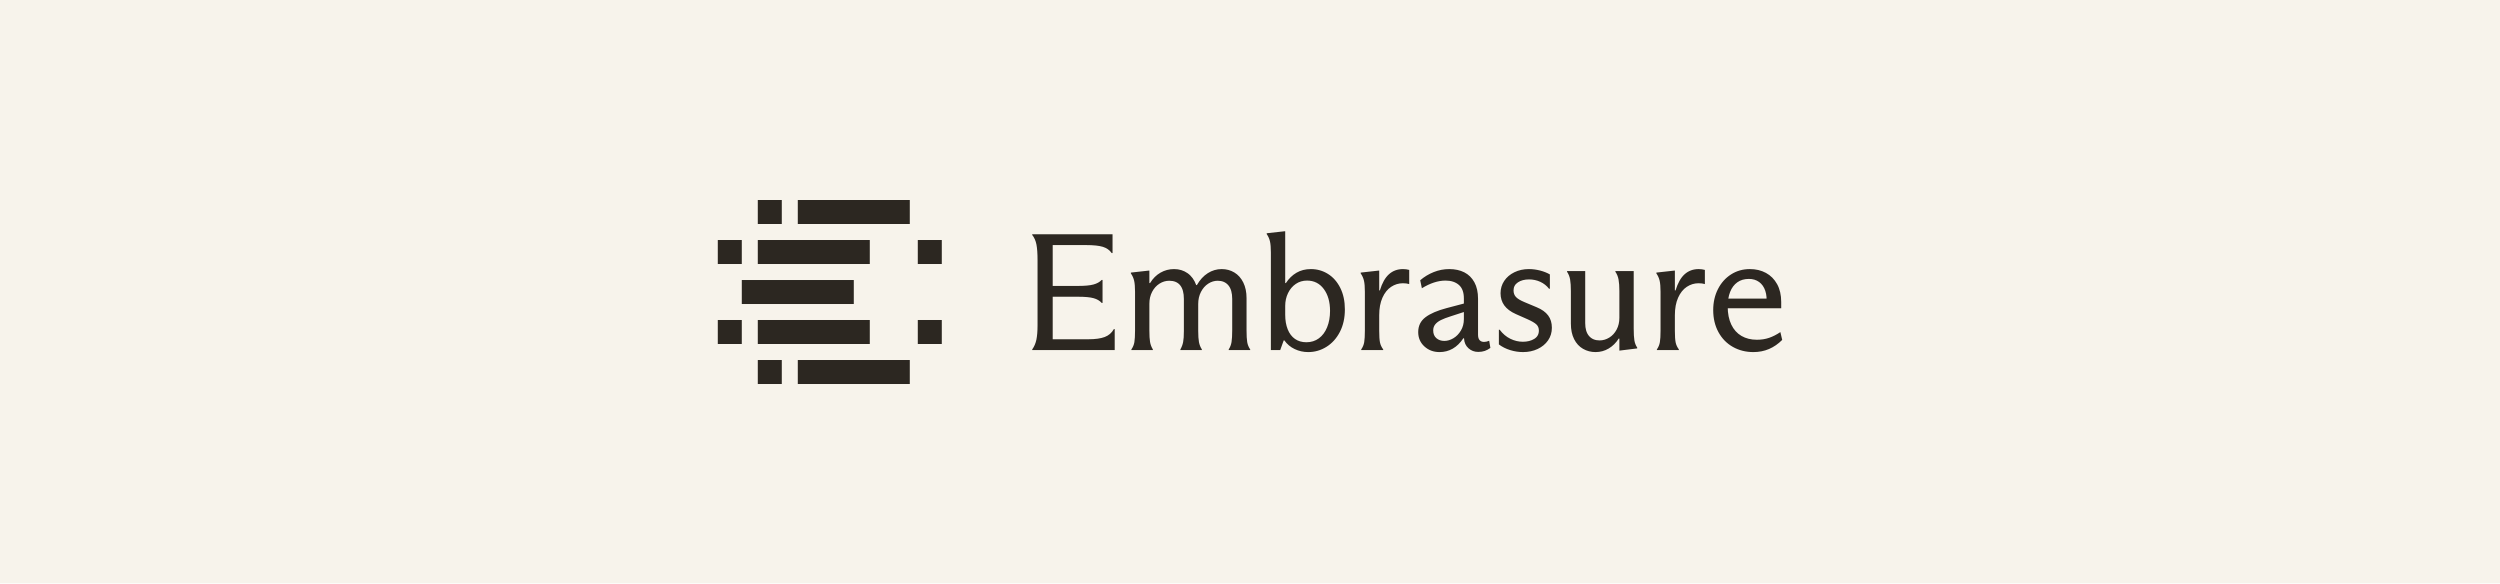
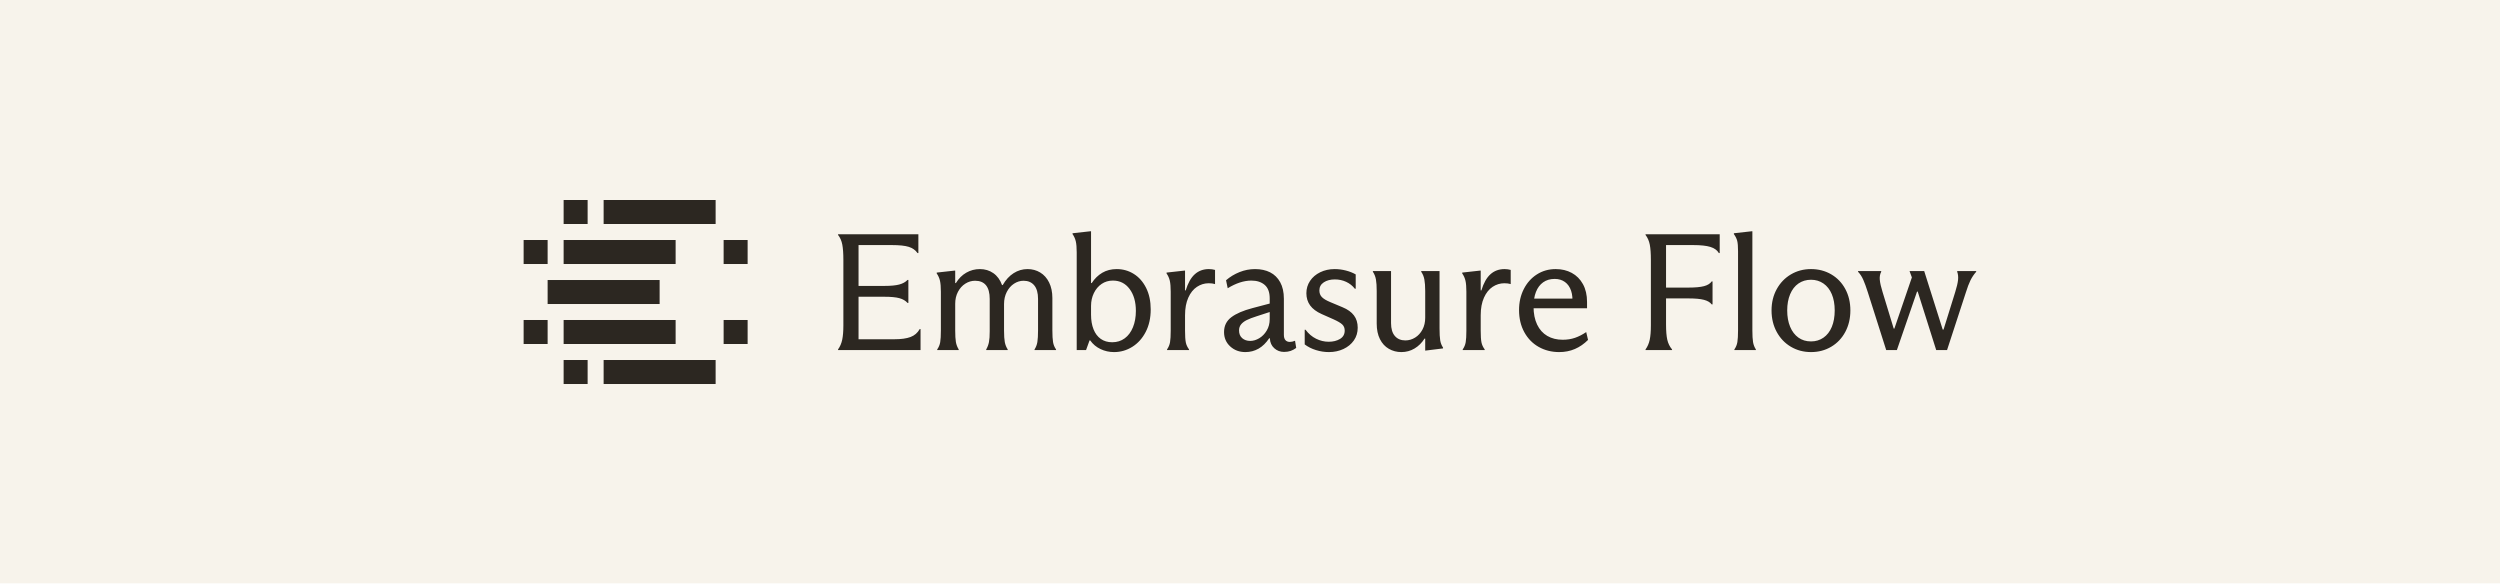
<svg xmlns="http://www.w3.org/2000/svg" width="1200" height="280" viewBox="0 0 1200 280" role="img" aria-labelledby="title desc">
  <rect width="1200" height="280" fill="#F7F3EB" />
-   <g transform="translate(344.540 96) scale(.16)" fill="#2C2721">
+   <g transform="translate(251.340 96) scale(.16)" fill="#2C2721">
    <rect x="120" width="72" height="72" />
    <rect x="120" y="480.022" width="72" height="72" />
    <rect y="120.021" width="72" height="72" />
    <rect x="600" y="120.021" width="72" height="72" />
    <rect y="359.993" width="72" height="72" />
    <rect x="600" y="359.993" width="72" height="72" />
    <rect x="240" width="336" height="72" />
    <rect x="240" y="480.022" width="336" height="72" />
    <rect x="120" y="120.021" width="336" height="72" />
    <rect x="120" y="359.993" width="336" height="72" />
    <rect x="72.001" y="240.05" width="336" height="72" />
  </g>
-   <path fill="#2C2721" transform="translate(489.540 168.040) scale(0.08 -0.08)" d="M569 126V0H74V4Q92 29 99.0 62.0Q106 95 106 149V155V540Q106 599 99.5 633.0Q93 667 74 691V695H556V582H551Q532 609 498.0 619.5Q464 630 398 630H197V385H352Q410 385 441.5 393.5Q473 402 491 421H496V283H491Q473 303 442.0 311.5Q411 320 352 320H197V65H412Q473 65 509.0 78.5Q545 92 564 126ZM691.0 350Q691.0 393 685.5 416.5Q680.0 440 666.0 460V465L774.0 477H777.0V402H781.0Q806.0 443 843.5 464.5Q881.0 486 925.0 486Q971.0 486 1006.0 461.5Q1041.0 437 1058.0 390H1062.0Q1089.0 437 1127.5 461.5Q1166.0 486 1211.0 486Q1253.0 486 1287.0 465.5Q1321.0 445 1340.5 405.5Q1360.0 366 1360.0 312V119Q1360.0 72 1364.0 48.0Q1368.0 24 1382.0 4V0H1253.0V4Q1266.0 24 1270.0 48.5Q1274.0 73 1274.0 119V307Q1274.0 361 1251.0 388.5Q1228.0 416 1187.0 416Q1157.0 416 1130.0 398.5Q1103.0 381 1086.5 349.0Q1070.0 317 1070.0 276V116Q1070.0 72 1074.5 48.0Q1079.0 24 1092.0 4V0H963.0V4Q975.0 25 979.5 48.0Q984.0 71 984.0 113Q984.0 114 984.0 114.5Q984.0 115 984.0 116V307Q984.0 361 962.0 388.5Q940.0 416 896.0 416Q865.0 416 837.5 398.5Q810.0 381 793.5 349.5Q777.0 318 777.0 278V117Q777.0 73 781.0 49.0Q785.0 25 798.0 4V0H669.0V4Q683.0 24 687.0 47.5Q691.0 71 691.0 117ZM1730.0 -12Q1687.0 -12 1649.0 6.0Q1611.0 24 1587.0 58H1583.0L1562.0 0H1506.0V586Q1506.0 629 1500.5 652.5Q1495.0 676 1481.0 696V701L1589.0 713H1592.0V402H1596.0Q1622.0 442 1659.5 464.0Q1697.0 486 1746.0 486Q1802.0 486 1848.5 457.0Q1895.0 428 1922.5 373.0Q1950.0 318 1950.0 244Q1950.0 167 1920.0 109.0Q1890.0 51 1839.5 19.5Q1789.0 -12 1730.0 -12ZM1719.0 47Q1762.0 47 1794.0 70.5Q1826.0 94 1843.5 137.0Q1861.0 180 1861.0 235Q1861.0 316 1823.5 366.5Q1786.0 417 1723.0 417Q1685.0 417 1655.5 397.0Q1626.0 377 1609.0 342.0Q1592.0 307 1592.0 265V212Q1592.0 162 1607.0 124.5Q1622.0 87 1650.5 67.0Q1679.0 47 1719.0 47ZM2070.0 350Q2070.0 393 2064.5 416.5Q2059.0 440 2045.0 460V465L2153.0 477H2156.0V358H2160.0Q2180.0 424 2214.5 455.0Q2249.0 486 2299.0 486Q2318.0 486 2336.0 481V396Q2320.0 401 2298.0 401Q2260.0 401 2227.5 379.5Q2195.0 358 2175.5 314.5Q2156.0 271 2156.0 209V116Q2156.0 69 2160.5 46.5Q2165.0 24 2180.0 4V0H2048.0V4Q2062.0 24 2066.0 47.5Q2070.0 71 2070.0 116ZM2518.0 -12Q2464.0 -12 2427.0 22.0Q2390.0 56 2390.0 108Q2390.0 164 2433.5 197.0Q2477.0 230 2561.0 252L2667.0 280L2669.0 230L2586.0 203Q2548.0 191 2526.0 180.0Q2504.0 169 2492.0 154.0Q2480.0 139 2480.0 118Q2480.0 88 2499.0 71.5Q2518.0 55 2547.0 55Q2574.0 55 2601.0 71.0Q2628.0 87 2646.0 117.0Q2664.0 147 2664.0 186V310Q2664.0 365 2634.0 391.0Q2604.0 417 2554.0 417Q2487.0 417 2412.0 371L2402.0 419Q2438.0 450 2483.0 468.0Q2528.0 486 2576.0 486Q2628.0 486 2666.5 466.5Q2705.0 447 2727.0 407.0Q2749.0 367 2749.0 308V92Q2749.0 70 2758.5 59.5Q2768.0 49 2785.0 49Q2799.0 49 2816.0 56L2823.0 13Q2807.0 1 2789.5 -5.0Q2772.0 -11 2750.0 -11Q2716.0 -11 2691.5 11.0Q2667.0 33 2665.0 69V71H2661.0Q2633.0 29 2597.0 8.5Q2561.0 -12 2518.0 -12ZM3019.0 -12Q2980.0 -12 2941.5 0.0Q2903.0 12 2874.0 34V122H2879.0Q2906.0 86 2942.5 68.0Q2979.0 50 3018.0 50Q3058.0 50 3086.0 67.0Q3114.0 84 3114.0 117Q3114.0 140 3099.0 154.0Q3084.0 168 3046.0 185L2976.0 216Q2929.0 237 2906.5 268.0Q2884.0 299 2884.0 341Q2884.0 382 2906.0 415.0Q2928.0 448 2967.0 467.0Q3006.0 486 3054.0 486Q3087.0 486 3120.5 477.5Q3154.0 469 3180.0 454V368H3175.0Q3154.0 395 3122.5 409.5Q3091.0 424 3055.0 424Q3015.0 424 2988.5 406.5Q2962.0 389 2962.0 358Q2962.0 334 2976.5 318.5Q2991.0 303 3027.0 288L3101.0 257Q3147.0 238 3169.5 208.0Q3192.0 178 3192.0 134Q3192.0 91 3169.0 58.0Q3146.0 25 3106.5 6.5Q3067.0 -12 3019.0 -12ZM3454.0 -12Q3413.0 -12 3379.0 7.5Q3345.0 27 3325.5 65.5Q3306.0 104 3306.0 159V354Q3306.0 397 3301.5 423.0Q3297.0 449 3283.0 470V474H3392.0V162Q3392.0 111 3415.0 84.5Q3438.0 58 3478.0 58Q3509.0 58 3536.5 75.0Q3564.0 92 3580.5 123.0Q3597.0 154 3597.0 194V354Q3597.0 397 3592.0 423.5Q3587.0 450 3573.0 470V474H3683.0V130Q3683.0 83 3687.0 58.5Q3691.0 34 3704.0 15V10L3599.0 -3H3597.0V69H3593.0Q3569.0 31 3533.0 9.5Q3497.0 -12 3454.0 -12ZM3844.0 350Q3844.0 393 3838.5 416.5Q3833.0 440 3819.0 460V465L3927.0 477H3930.0V358H3934.0Q3954.0 424 3988.5 455.0Q4023.0 486 4073.0 486Q4092.0 486 4110.0 481V396Q4094.0 401 4072.0 401Q4034.0 401 4001.5 379.5Q3969.0 358 3949.5 314.5Q3930.0 271 3930.0 209V116Q3930.0 69 3934.5 46.5Q3939.0 24 3954.0 4V0H3822.0V4Q3836.0 24 3840.0 47.5Q3844.0 71 3844.0 116ZM4401.0 -12Q4333.0 -12 4278.0 19.0Q4223.0 50 4191.5 107.5Q4160.0 165 4160.0 240Q4160.0 310 4188.5 366.0Q4217.0 422 4267.0 454.0Q4317.0 486 4380.0 486Q4434.0 486 4476.5 463.0Q4519.0 440 4543.5 395.5Q4568.0 351 4568.0 289V251H4230.0V309H4525.0L4479.0 274Q4484.0 321 4472.5 355.5Q4461.0 390 4435.5 408.5Q4410.0 427 4374.0 427Q4333.0 427 4304.5 406.5Q4276.0 386 4261.5 349.0Q4247.0 312 4247.0 261Q4247.0 198 4268.5 153.0Q4290.0 108 4329.5 85.0Q4369.0 62 4422.0 62Q4462.0 62 4495.5 73.5Q4529.0 85 4563.0 108L4574.0 61Q4538.0 25 4495.0 6.5Q4452.0 -12 4401.0 -12Z" />
+   <path fill="#2C2721" transform="translate(396.340 168.040) scale(0.08 -0.08)" d="M569 126V0H74V4Q92 29 99.0 62.0Q106 95 106 149V155V540Q106 599 99.5 633.0Q93 667 74 691V695H556V582H551Q532 609 498.0 619.5Q464 630 398 630H197V385H352Q410 385 441.5 393.5Q473 402 491 421H496V283H491Q473 303 442.0 311.5Q411 320 352 320H197V65H412Q473 65 509.0 78.5Q545 92 564 126ZM691.0 350Q691.0 393 685.5 416.5Q680.0 440 666.0 460V465L774.0 477H777.0V402H781.0Q806.0 443 843.5 464.5Q881.0 486 925.0 486Q971.0 486 1006.0 461.5Q1041.0 437 1058.0 390H1062.0Q1089.0 437 1127.5 461.5Q1166.0 486 1211.0 486Q1253.0 486 1287.0 465.5Q1321.0 445 1340.5 405.5Q1360.0 366 1360.0 312V119Q1360.0 72 1364.0 48.0Q1368.0 24 1382.0 4V0H1253.0V4Q1266.0 24 1270.0 48.5Q1274.0 73 1274.0 119V307Q1274.0 361 1251.0 388.5Q1228.0 416 1187.0 416Q1157.0 416 1130.0 398.5Q1103.0 381 1086.5 349.0Q1070.0 317 1070.0 276V116Q1070.0 72 1074.5 48.0Q1079.0 24 1092.0 4V0H963.0V4Q975.0 25 979.5 48.0Q984.0 71 984.0 113Q984.0 114 984.0 114.5Q984.0 115 984.0 116V307Q984.0 361 962.0 388.5Q940.0 416 896.0 416Q865.0 416 837.5 398.5Q810.0 381 793.5 349.5Q777.0 318 777.0 278V117Q777.0 73 781.0 49.0Q785.0 25 798.0 4V0H669.0V4Q683.0 24 687.0 47.5Q691.0 71 691.0 117ZM1730.0 -12Q1687.0 -12 1649.0 6.0Q1611.0 24 1587.0 58H1583.0L1562.0 0H1506.0V586Q1506.0 629 1500.5 652.5Q1495.0 676 1481.0 696V701L1589.0 713H1592.0V402H1596.0Q1622.0 442 1659.5 464.0Q1697.0 486 1746.0 486Q1802.0 486 1848.5 457.0Q1895.0 428 1922.5 373.0Q1950.0 318 1950.0 244Q1950.0 167 1920.0 109.0Q1890.0 51 1839.5 19.5Q1789.0 -12 1730.0 -12ZM1719.0 47Q1762.0 47 1794.0 70.5Q1826.0 94 1843.5 137.0Q1861.0 180 1861.0 235Q1861.0 316 1823.5 366.5Q1786.0 417 1723.0 417Q1685.0 417 1655.5 397.0Q1626.0 377 1609.0 342.0Q1592.0 307 1592.0 265V212Q1592.0 162 1607.0 124.5Q1622.0 87 1650.5 67.0Q1679.0 47 1719.0 47ZM2070.0 350Q2070.0 393 2064.5 416.5Q2059.0 440 2045.0 460V465L2153.0 477H2156.0V358H2160.0Q2180.0 424 2214.5 455.0Q2249.0 486 2299.0 486Q2318.0 486 2336.0 481V396Q2320.0 401 2298.0 401Q2260.0 401 2227.5 379.5Q2195.0 358 2175.5 314.5Q2156.0 271 2156.0 209V116Q2156.0 69 2160.5 46.5Q2165.0 24 2180.0 4V0H2048.0V4Q2062.0 24 2066.0 47.5Q2070.0 71 2070.0 116ZM2518.0 -12Q2464.0 -12 2427.0 22.0Q2390.0 56 2390.0 108Q2390.0 164 2433.5 197.0Q2477.0 230 2561.0 252L2667.0 280L2669.0 230L2586.0 203Q2548.0 191 2526.0 180.0Q2504.0 169 2492.0 154.0Q2480.0 139 2480.0 118Q2480.0 88 2499.0 71.5Q2518.0 55 2547.0 55Q2574.0 55 2601.0 71.0Q2628.0 87 2646.0 117.0Q2664.0 147 2664.0 186V310Q2664.0 365 2634.0 391.0Q2604.0 417 2554.0 417Q2487.0 417 2412.0 371L2402.0 419Q2438.0 450 2483.0 468.0Q2528.0 486 2576.0 486Q2628.0 486 2666.5 466.5Q2705.0 447 2727.0 407.0Q2749.0 367 2749.0 308V92Q2749.0 70 2758.5 59.5Q2768.0 49 2785.0 49Q2799.0 49 2816.0 56L2823.0 13Q2807.0 1 2789.5 -5.0Q2772.0 -11 2750.0 -11Q2716.0 -11 2691.5 11.0Q2667.0 33 2665.0 69V71H2661.0Q2633.0 29 2597.0 8.5Q2561.0 -12 2518.0 -12ZM3019.0 -12Q2980.0 -12 2941.5 0.0Q2903.0 12 2874.0 34V122H2879.0Q2906.0 86 2942.5 68.0Q2979.0 50 3018.0 50Q3058.0 50 3086.0 67.0Q3114.0 84 3114.0 117Q3114.0 140 3099.0 154.0Q3084.0 168 3046.0 185L2976.0 216Q2929.0 237 2906.5 268.0Q2884.0 299 2884.0 341Q2884.0 382 2906.0 415.0Q2928.0 448 2967.0 467.0Q3006.0 486 3054.0 486Q3087.0 486 3120.5 477.5Q3154.0 469 3180.0 454V368H3175.0Q3154.0 395 3122.5 409.5Q3091.0 424 3055.0 424Q3015.0 424 2988.5 406.5Q2962.0 389 2962.0 358Q2962.0 334 2976.5 318.5Q2991.0 303 3027.0 288L3101.0 257Q3147.0 238 3169.5 208.0Q3192.0 178 3192.0 134Q3192.0 91 3169.0 58.0Q3146.0 25 3106.5 6.5Q3067.0 -12 3019.0 -12ZM3454.0 -12Q3413.0 -12 3379.0 7.5Q3345.0 27 3325.5 65.5Q3306.0 104 3306.0 159V354Q3306.0 397 3301.5 423.0Q3297.0 449 3283.0 470V474H3392.0V162Q3392.0 111 3415.0 84.5Q3438.0 58 3478.0 58Q3509.0 58 3536.5 75.0Q3564.0 92 3580.5 123.0Q3597.0 154 3597.0 194V354Q3597.0 397 3592.0 423.5Q3587.0 450 3573.0 470V474H3683.0V130Q3683.0 83 3687.0 58.5Q3691.0 34 3704.0 15V10L3599.0 -3H3597.0V69H3593.0Q3569.0 31 3533.0 9.5Q3497.0 -12 3454.0 -12ZM3844.0 350Q3844.0 393 3838.5 416.5Q3833.0 440 3819.0 460V465L3927.0 477H3930.0V358H3934.0Q3954.0 424 3988.5 455.0Q4023.0 486 4073.0 486Q4092.0 486 4110.0 481V396Q4094.0 401 4072.0 401Q4034.0 401 4001.5 379.5Q3969.0 358 3949.5 314.5Q3930.0 271 3930.0 209V116Q3930.0 69 3934.5 46.5Q3939.0 24 3954.0 4V0H3822.0V4Q3836.0 24 3840.0 47.5Q3844.0 71 3844.0 116ZM4401.0 -12Q4333.0 -12 4278.0 19.0Q4223.0 50 4191.5 107.5Q4160.0 165 4160.0 240Q4160.0 310 4188.5 366.0Q4217.0 422 4267.0 454.0Q4317.0 486 4380.0 486Q4434.0 486 4476.5 463.0Q4519.0 440 4543.5 395.5Q4568.0 351 4568.0 289V251H4230.0V309H4525.0L4479.0 274Q4484.0 321 4472.5 355.5Q4461.0 390 4435.5 408.5Q4410.0 427 4374.0 427Q4333.0 427 4304.5 406.5Q4276.0 386 4261.5 349.0Q4247.0 312 4247.0 261Q4247.0 198 4268.5 153.0Q4290.0 108 4329.5 85.0Q4369.0 62 4422.0 62Q4462.0 62 4495.5 73.5Q4529.0 85 4563.0 108L4574.0 61Q4538.0 25 4495.0 6.5Q4452.0 -12 4401.0 -12ZM4919.0 4Q4937.0 29 4944.0 61.5Q4951.0 94 4951.0 148V154V541Q4951.0 599 4944.5 632.5Q4938.0 666 4919.0 691V695H5364.0V582H5359.0Q5344.0 608 5308.0 619.0Q5272.0 630 5206.0 630H5042.0V375H5178.0Q5237.0 375 5269.5 383.5Q5302.0 392 5316.0 412H5321.0V274H5316.0Q5302.0 293 5269.5 301.5Q5237.0 310 5178.0 310H5042.0V154Q5042.0 95 5049.5 62.0Q5057.0 29 5078.0 4V0H4919.0ZM5452.0 4Q5466.0 24 5470.0 48.0Q5474.0 72 5474.0 118V593Q5474.0 636 5469.0 655.5Q5464.0 675 5449.0 696V701L5557.0 713H5560.0V118Q5560.0 72 5564.0 48.0Q5568.0 24 5581.0 4V0H5452.0ZM5912.0 -12Q5845.0 -12 5791.0 20.0Q5737.0 52 5706.0 109.0Q5675.0 166 5675.0 238Q5675.0 309 5706.0 365.5Q5737.0 422 5791.0 454.0Q5845.0 486 5912.0 486Q5979.0 486 6033.0 454.5Q6087.0 423 6117.5 366.5Q6148.0 310 6148.0 238Q6148.0 166 6117.5 109.0Q6087.0 52 6033.0 20.0Q5979.0 -12 5912.0 -12ZM5912.0 52Q5954.0 52 5986.5 74.5Q6019.0 97 6036.5 139.0Q6054.0 181 6054.0 238Q6054.0 294 6036.5 335.5Q6019.0 377 5986.5 399.5Q5954.0 422 5912.0 422Q5869.0 422 5836.5 399.5Q5804.0 377 5786.5 335.0Q5769.0 293 5769.0 238Q5769.0 182 5786.5 140.0Q5804.0 98 5836.0 75.0Q5868.0 52 5912.0 52ZM6412.0 129 6517.0 436 6503.0 474H6591.0L6702.0 123H6707.0L6777.0 348Q6791.0 393 6794.0 420.5Q6797.0 448 6789.0 470V474H6903.0V470Q6882.0 446 6868.5 418.5Q6855.0 391 6841.0 346L6728.0 0H6663.0L6552.0 351H6548.0L6427.0 0H6363.0L6252.0 349Q6238.0 393 6225.5 421.5Q6213.0 450 6194.0 470V474H6333.0V470Q6322.0 449 6324.5 421.5Q6327.0 394 6341.0 349L6408.0 129Z" />
</svg>
